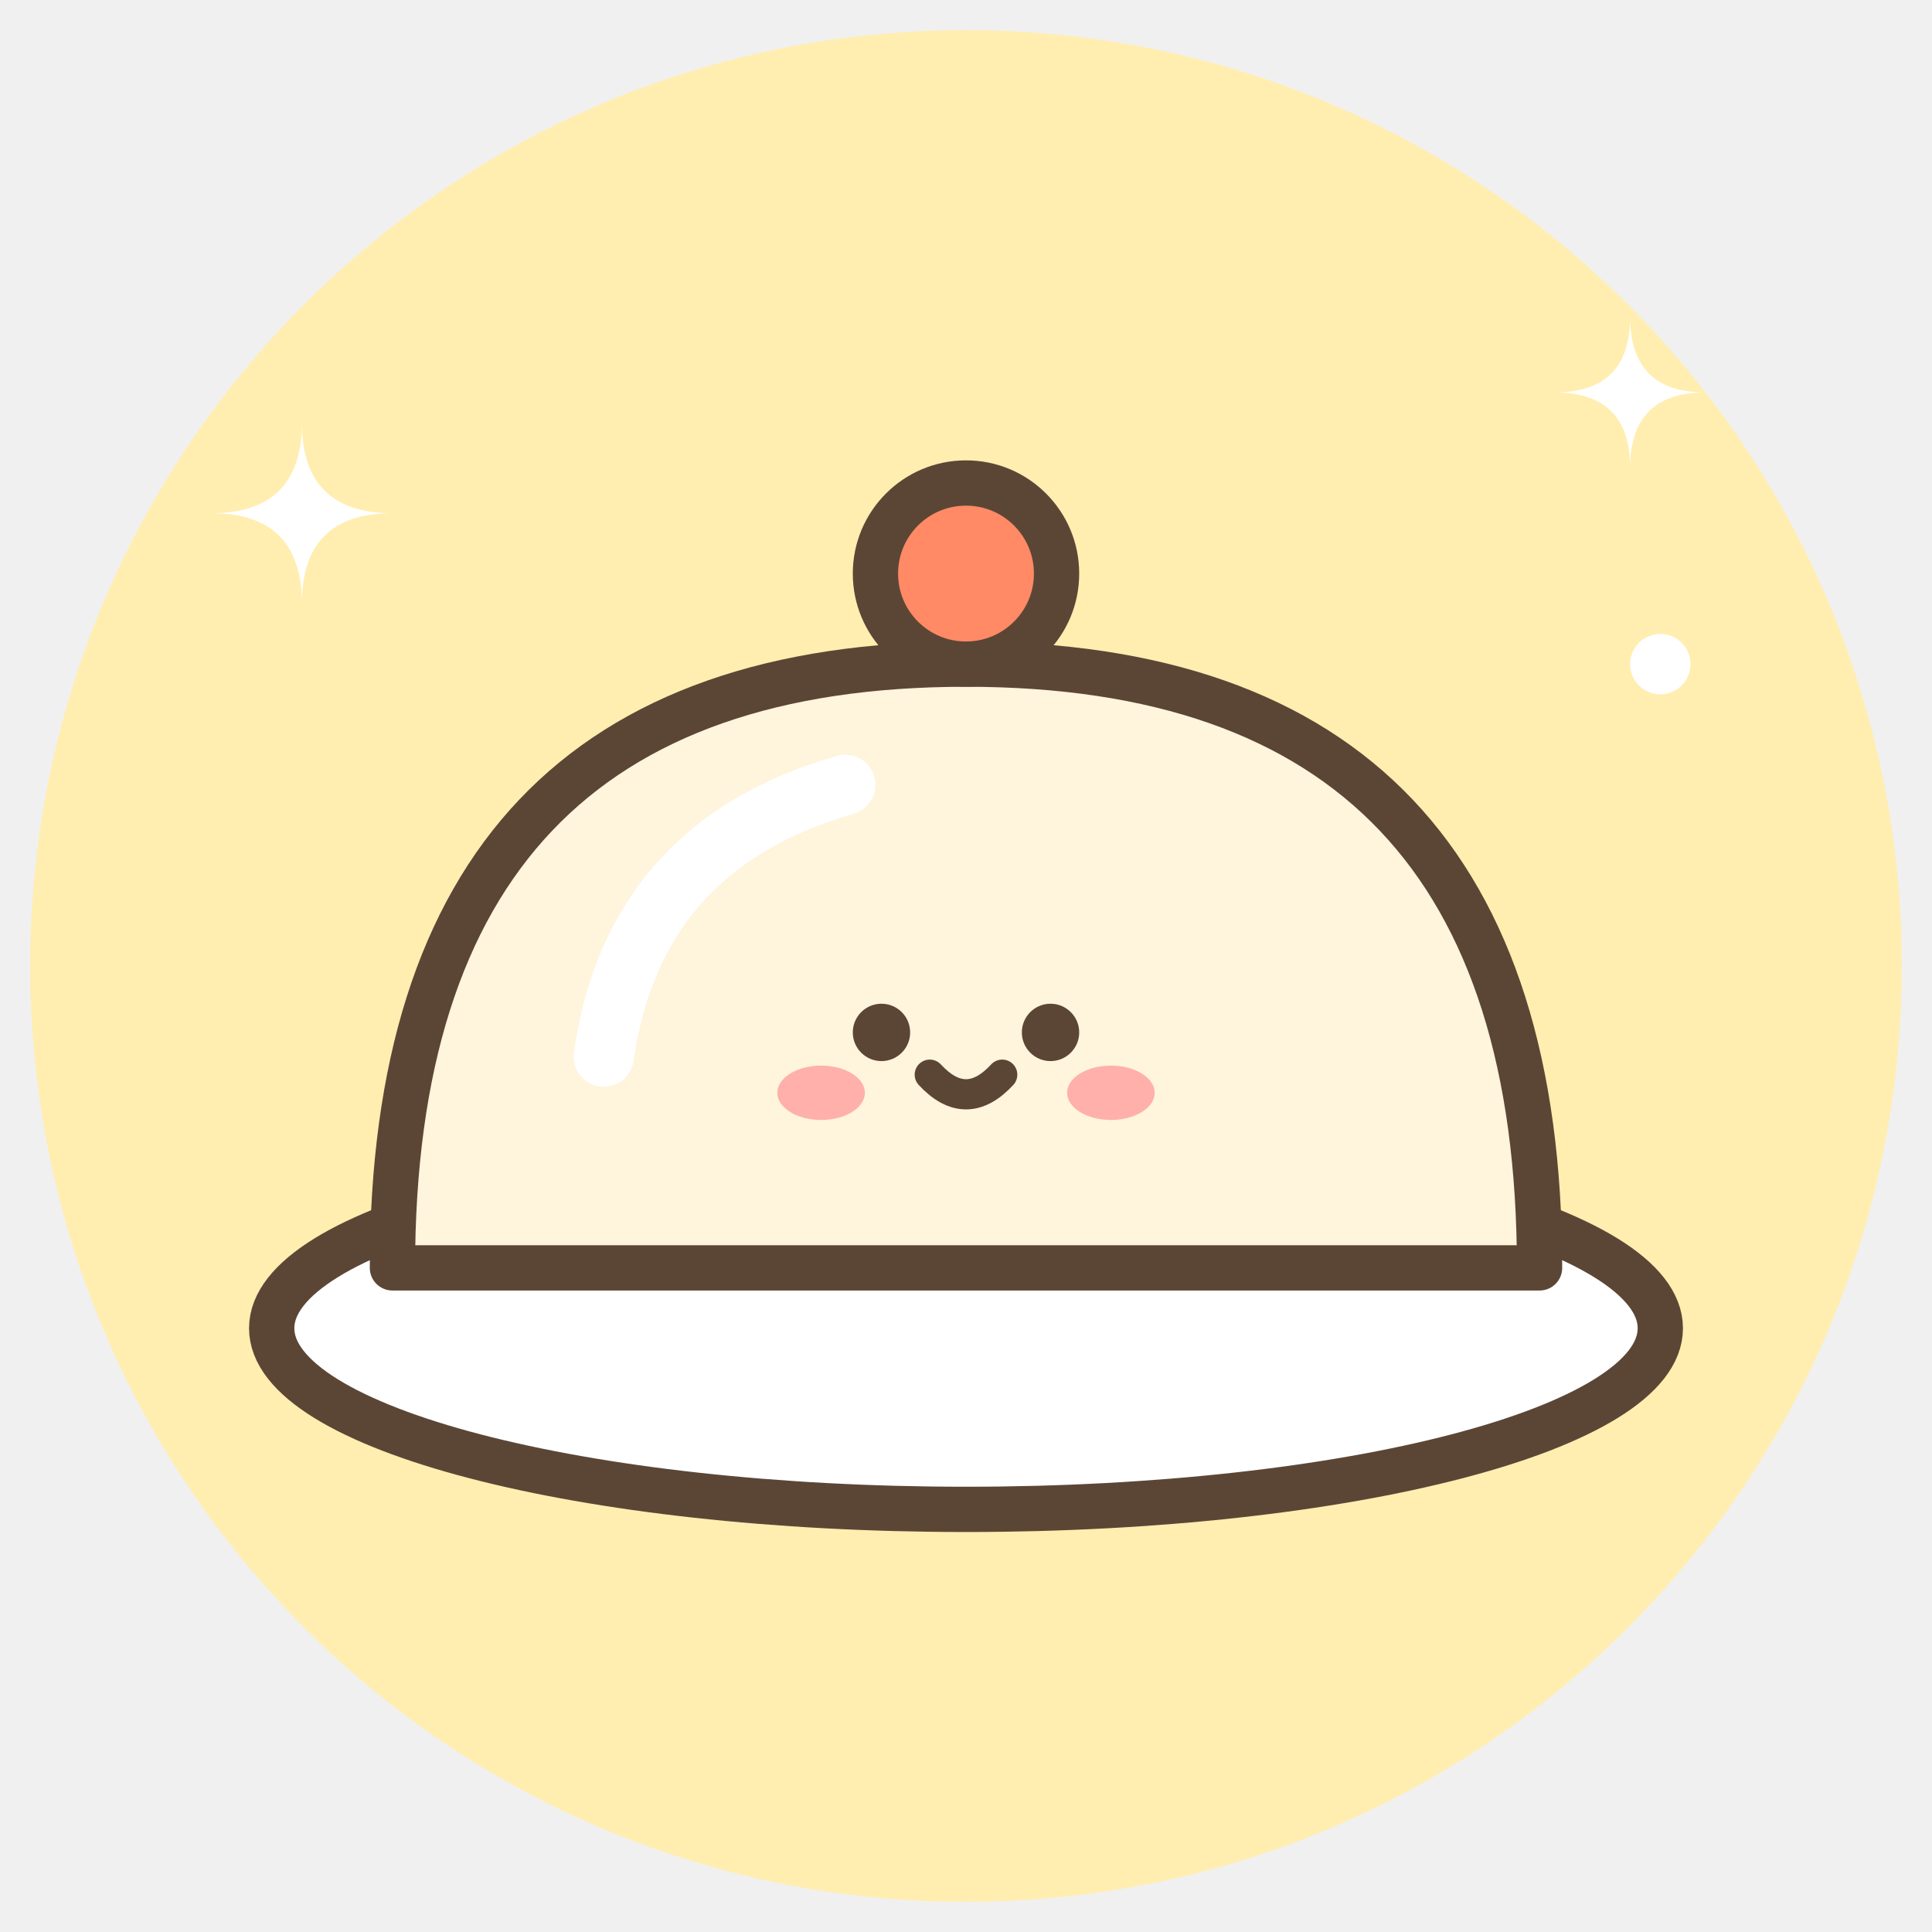
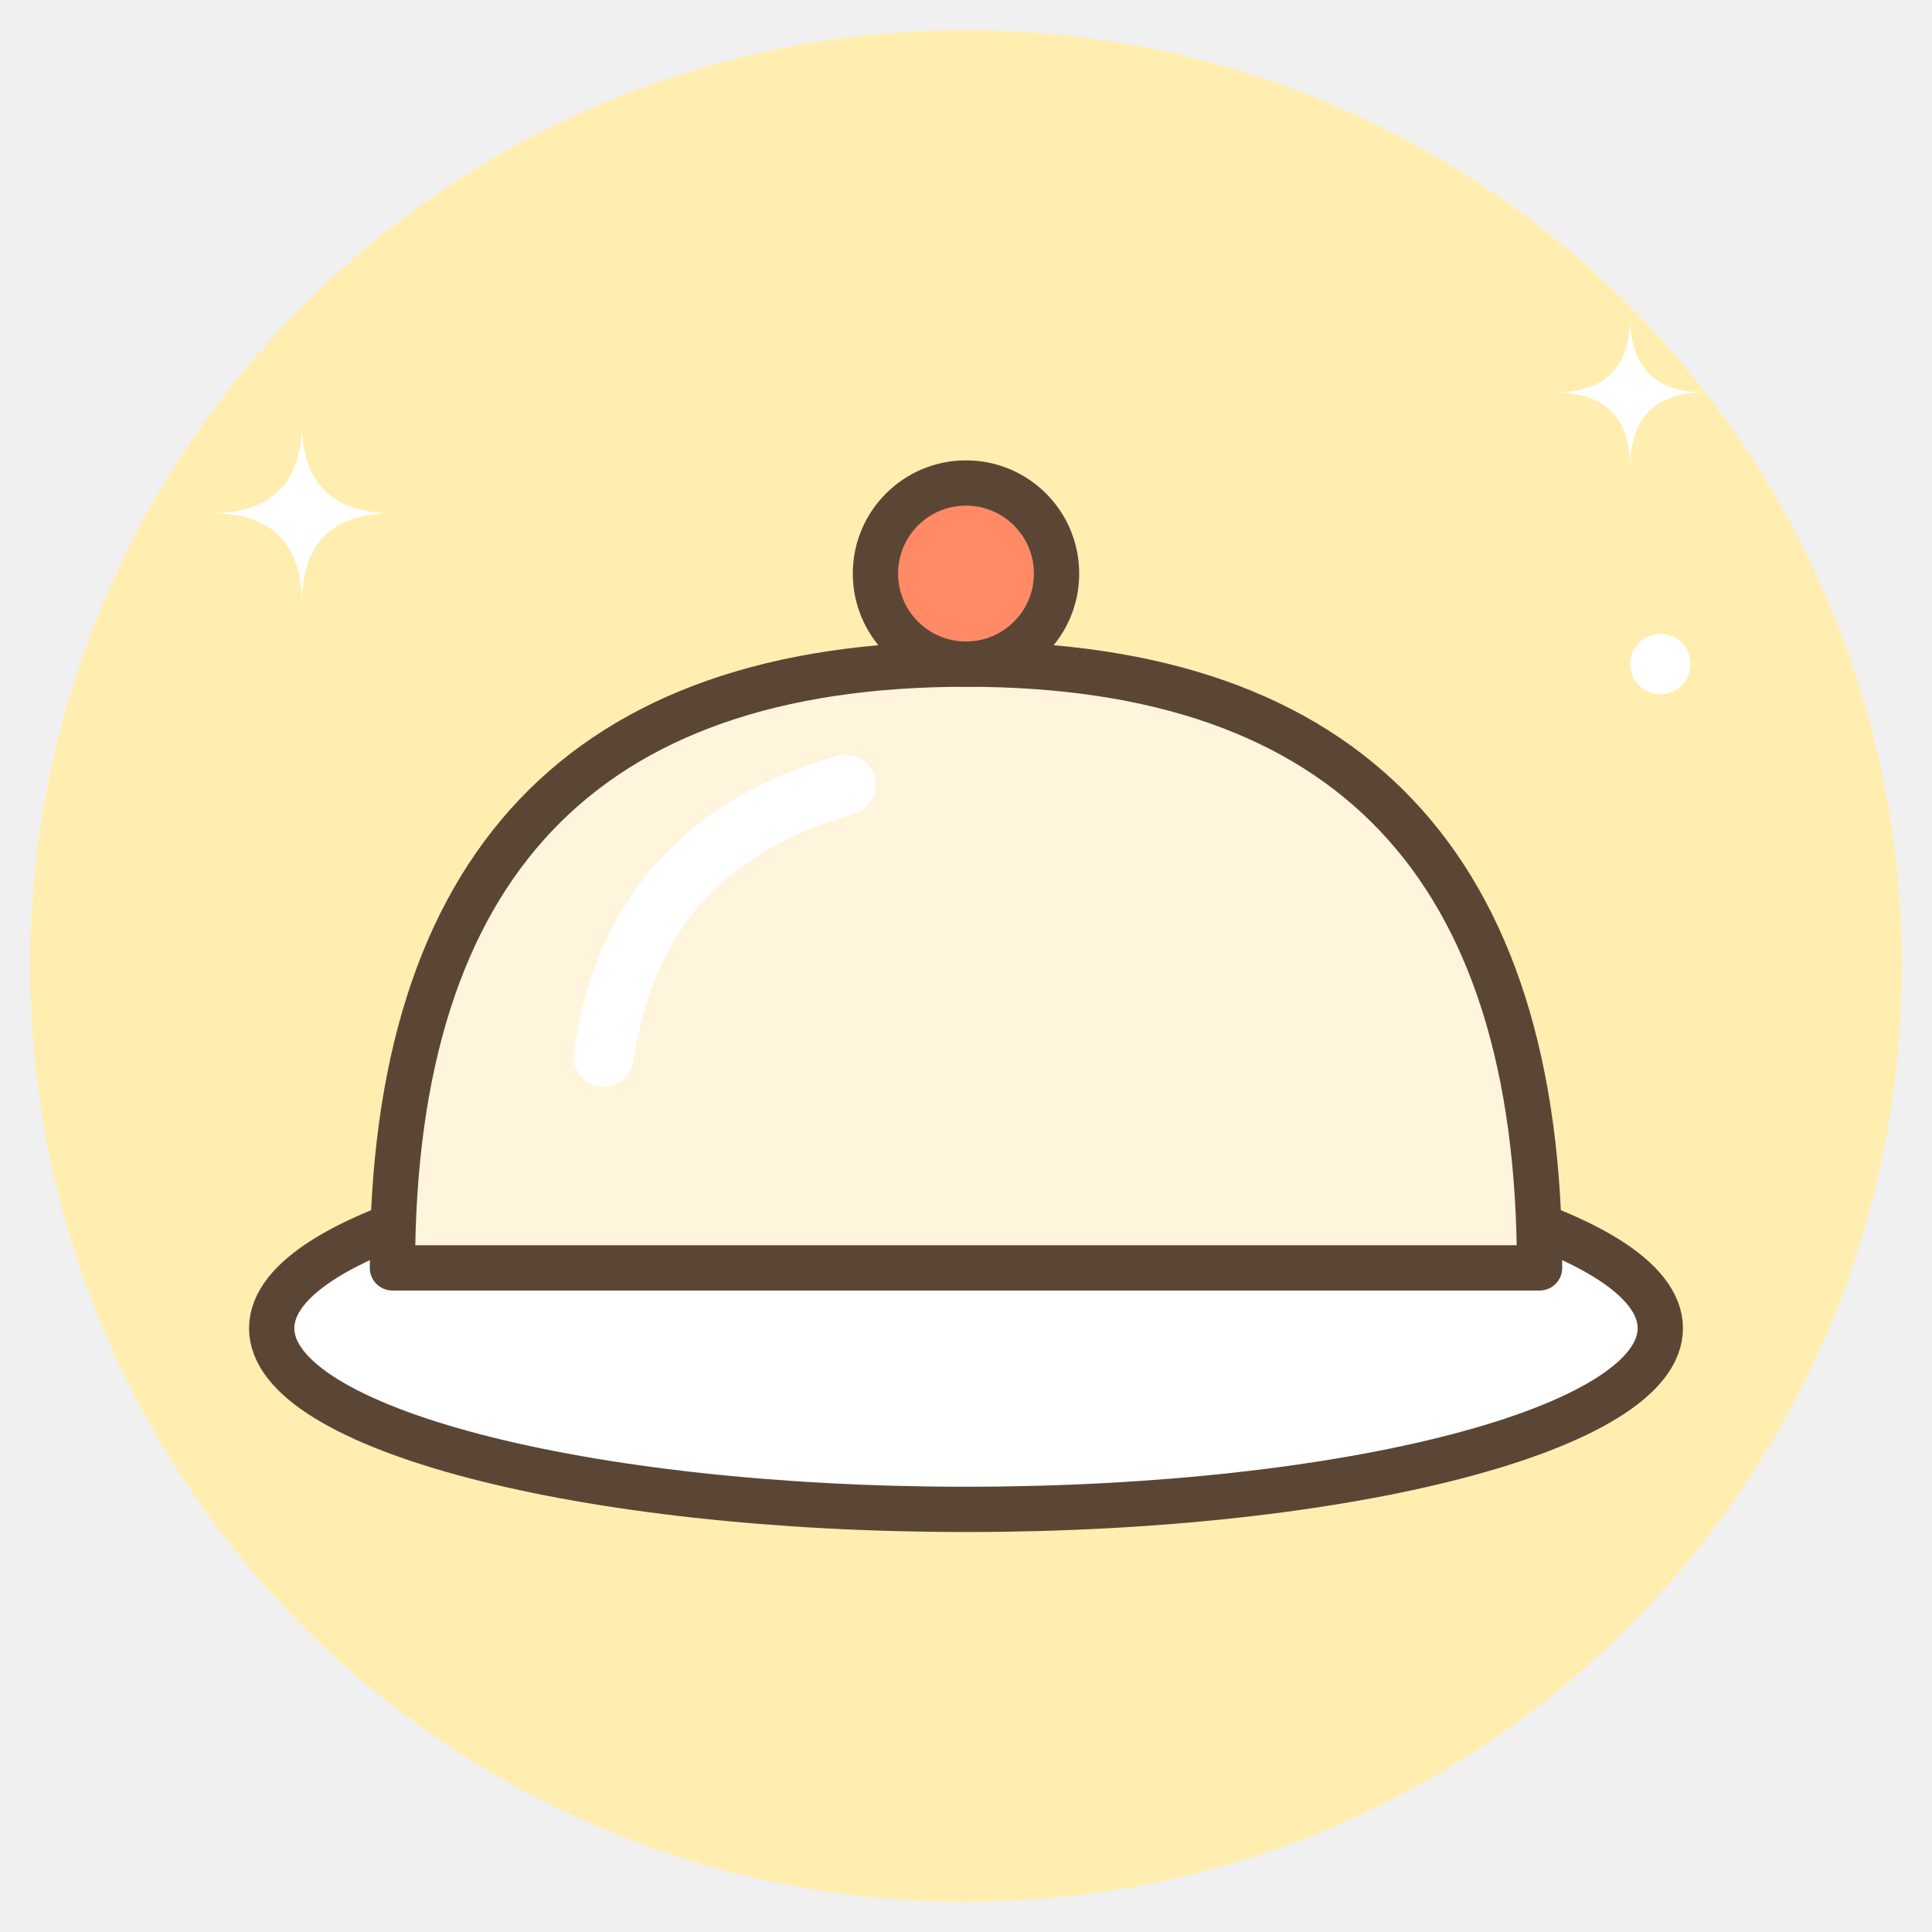
<svg xmlns="http://www.w3.org/2000/svg" viewBox="0 0 128 128">
  <circle cx="64" cy="64" r="62" fill="#ffeeb0" />
  <path d="M20 28 Q20 34 26 34 Q20 34 20 40 Q20 34 14 34 Q20 34 20 28Z" fill="#fff" />
  <path d="M108 21 Q108 26 113 26 Q108 26 108 31 Q108 26 103 26 Q108 26 108 21Z" fill="#fff" />
  <circle cx="110" cy="44" r="2" fill="#fff" />
  <g stroke="#5b4636" stroke-width="3" stroke-linejoin="round" stroke-linecap="round">
    <ellipse cx="64" cy="88" rx="46" ry="12" fill="#fff" />
    <path d="M26 84 Q26 44 64 44 Q102 44 102 84Z" fill="#fff4dc" />
    <circle cx="64" cy="38" r="6" fill="#ff8a65" />
    <path d="M40 70 Q42 56 56 52" fill="none" stroke="#fff" stroke-width="4" />
-     <g stroke="none">
-       <ellipse cx="54.4" cy="72.4" rx="2.9" ry="1.8" fill="#ff9a9a" opacity=".75" />
-       <ellipse cx="73.6" cy="72.4" rx="2.9" ry="1.8" fill="#ff9a9a" opacity=".75" />
-       <circle cx="58.4" cy="68.4" r="1.9" fill="#5b4636" />
-       <circle cx="69.6" cy="68.4" r="1.9" fill="#5b4636" />
-     </g>
-     <path d="M61.6 71.2 q2.4 2.6 4.8 0" fill="none" stroke="#5b4636" stroke-width="2.0" />
  </g>
</svg>
